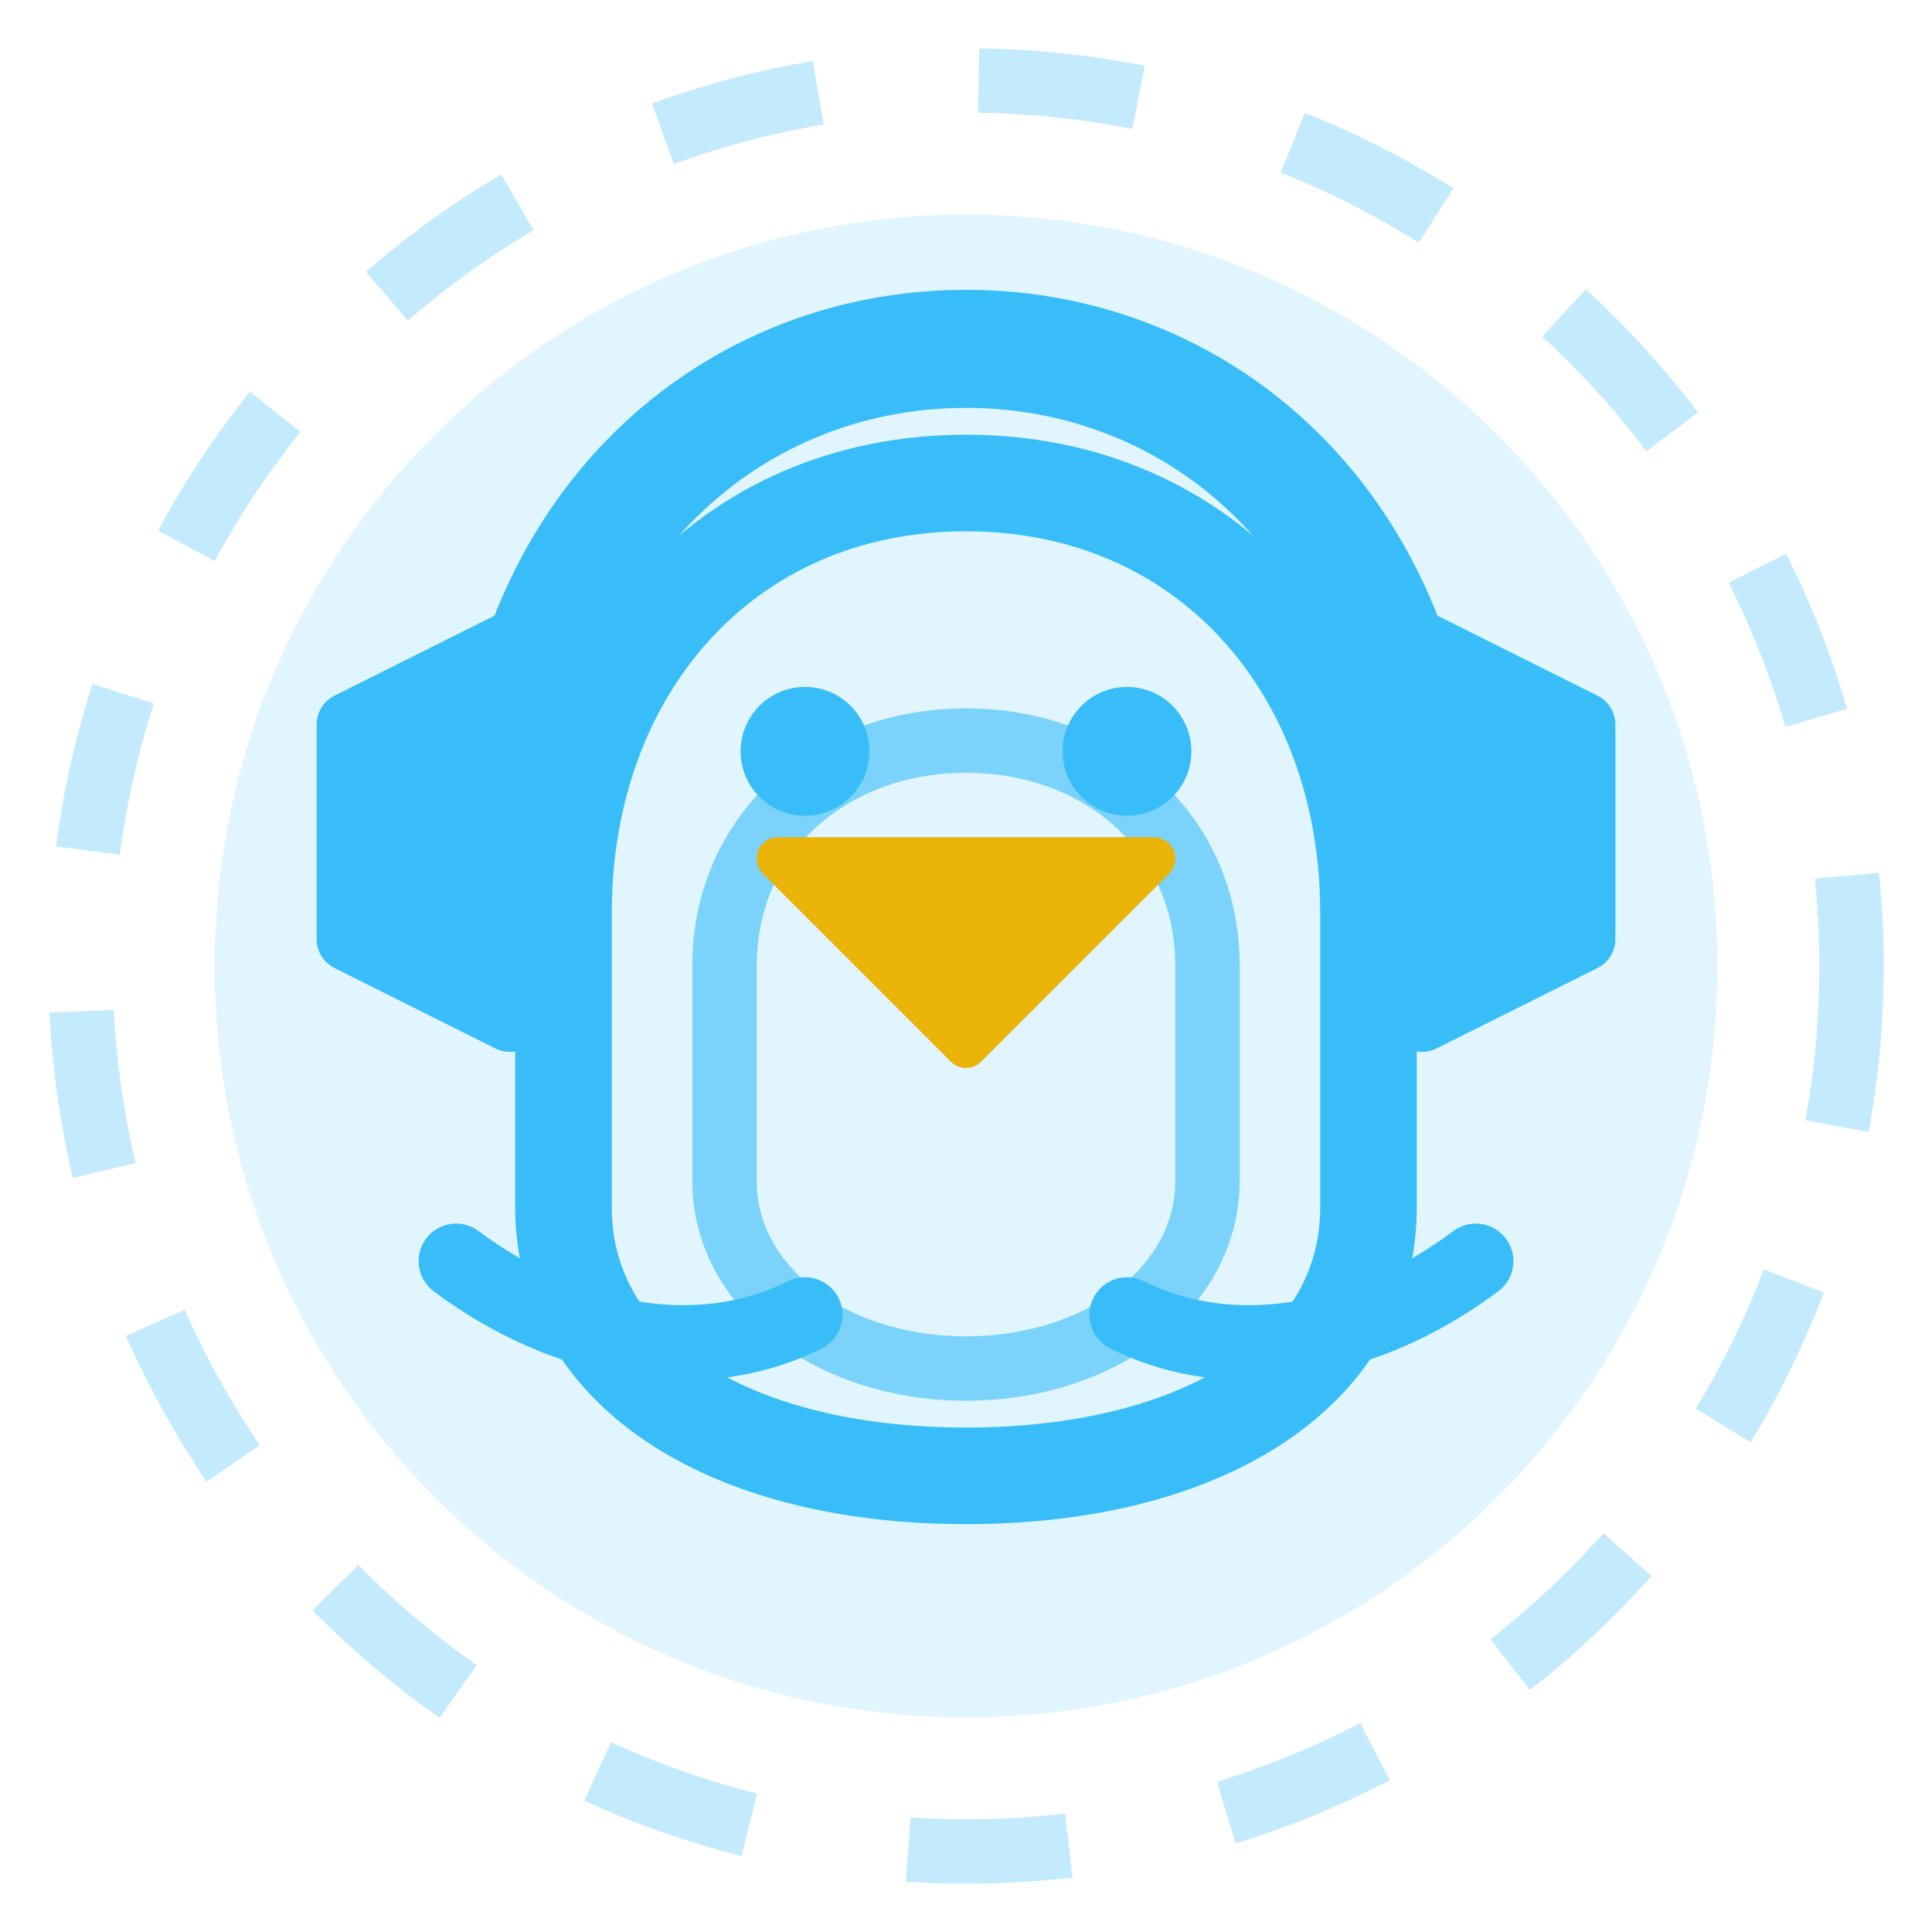
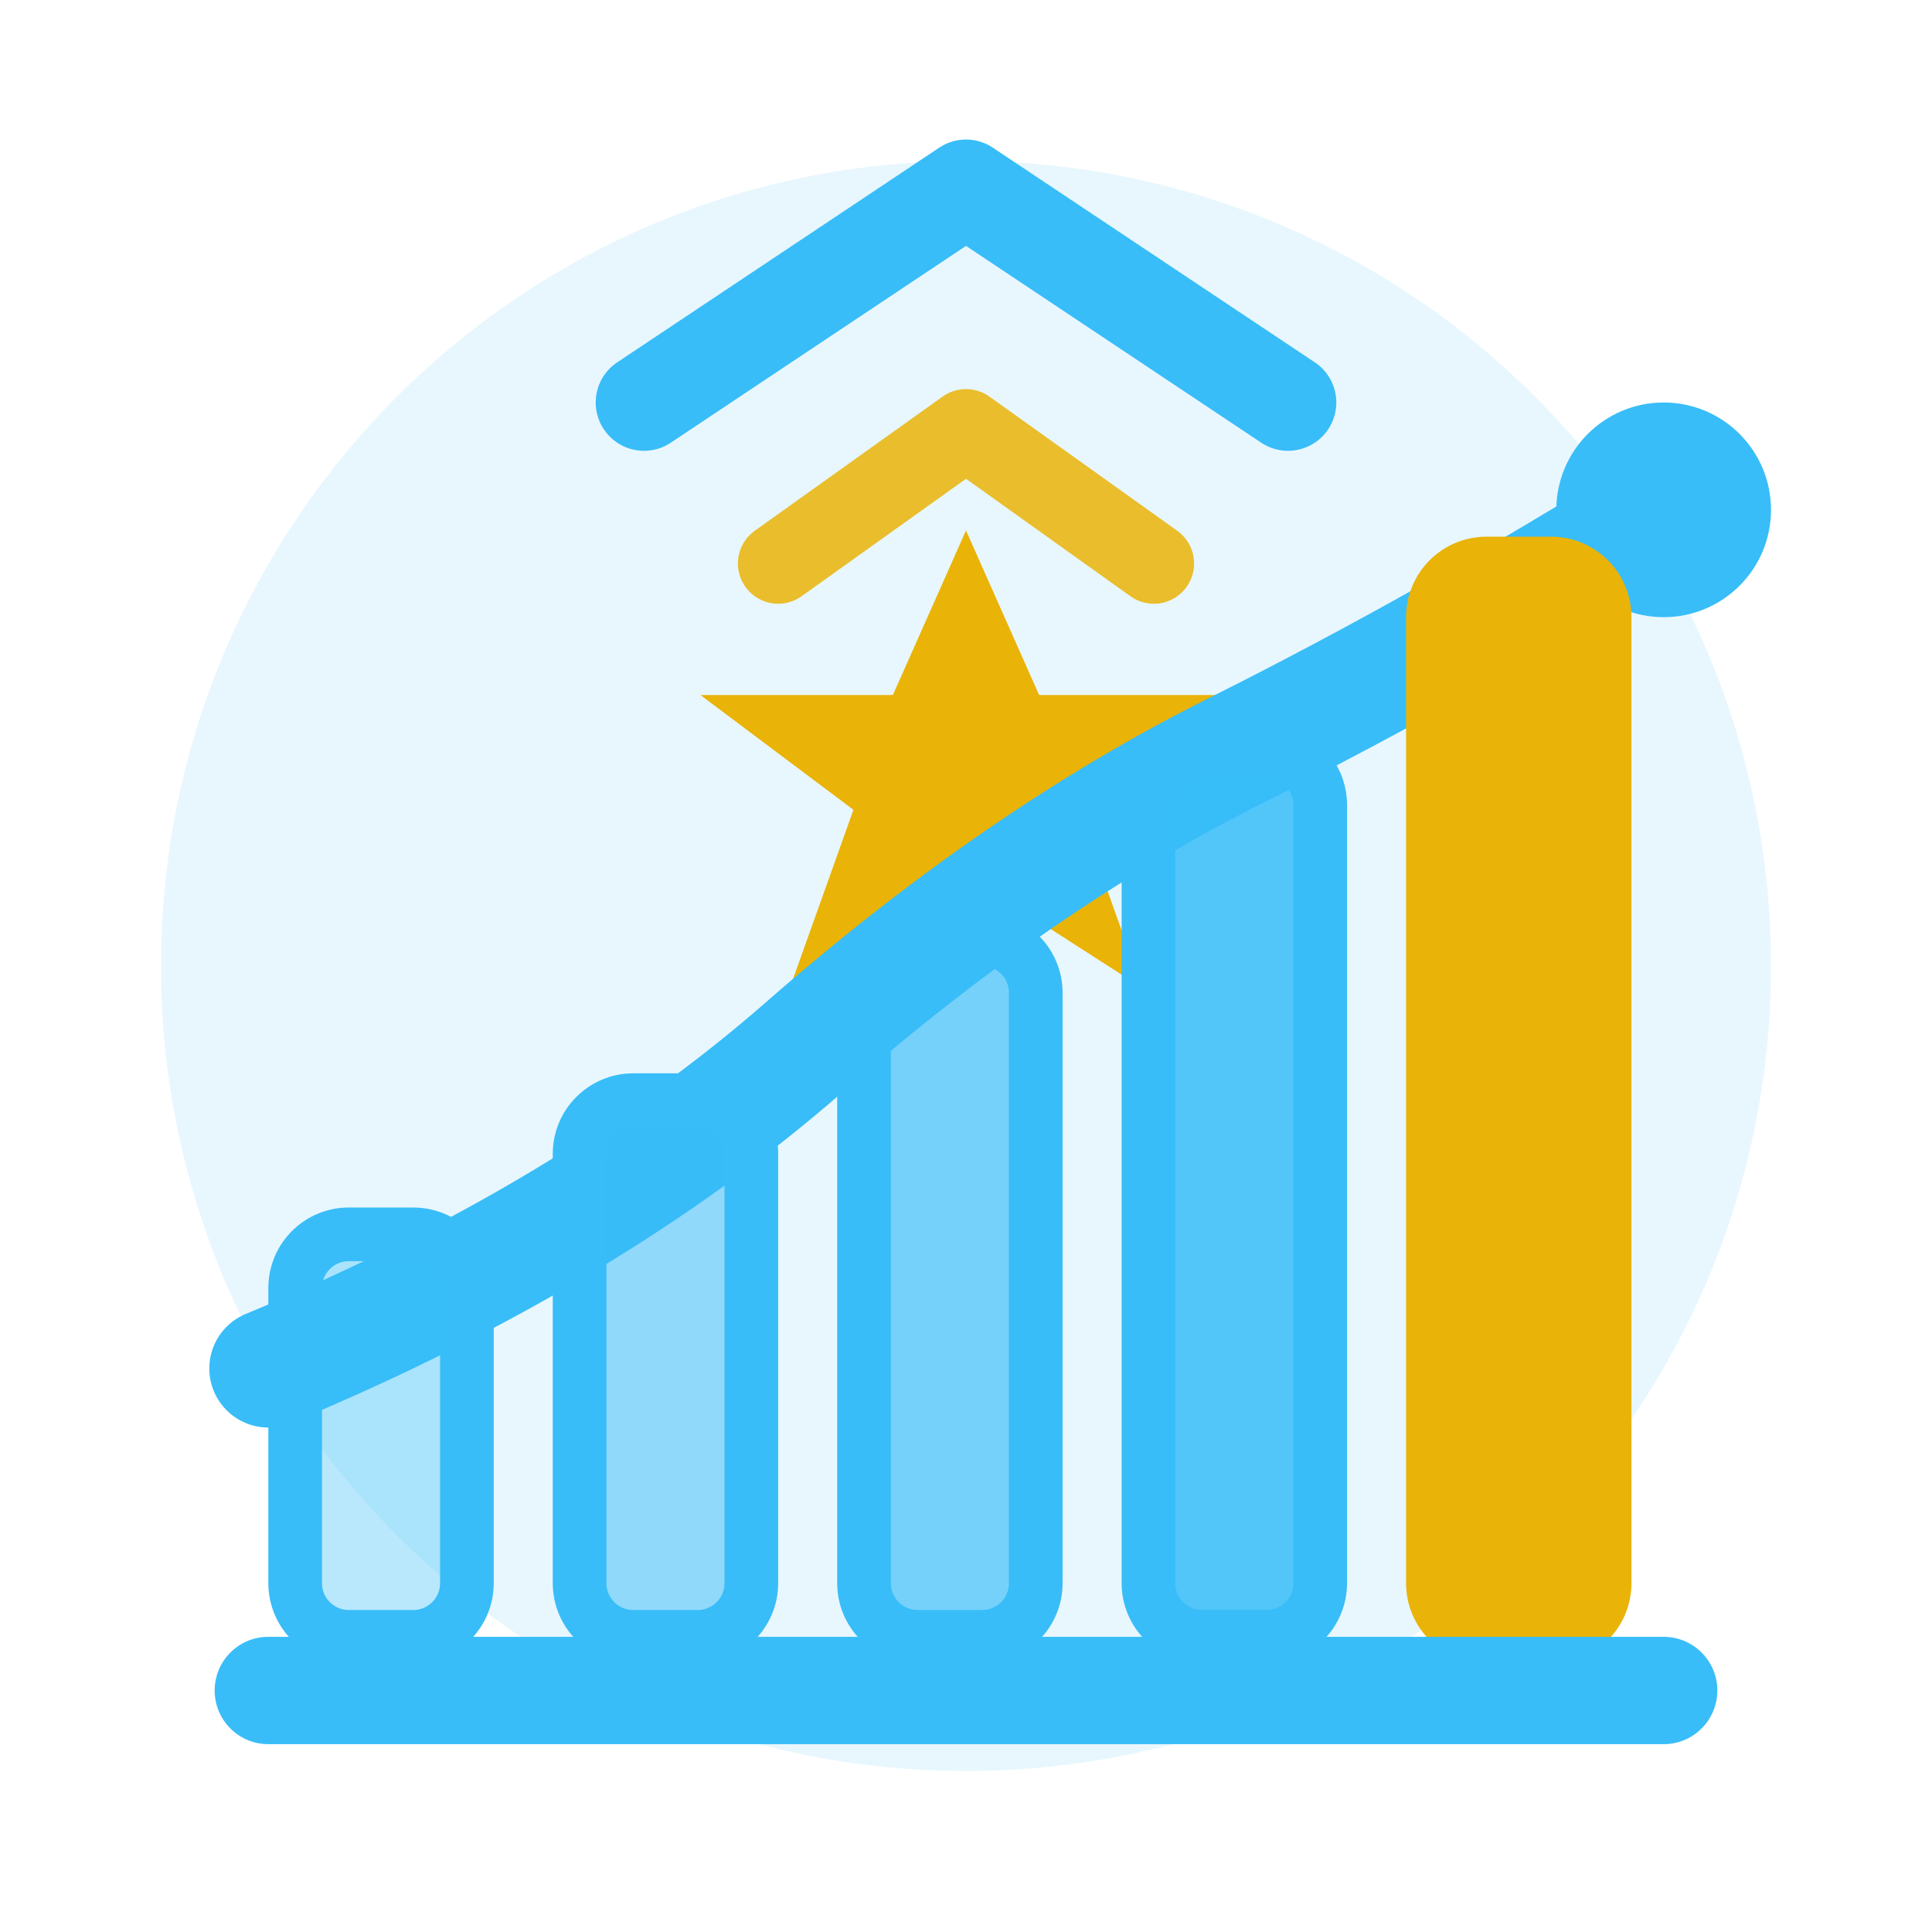
<svg xmlns="http://www.w3.org/2000/svg" width="36" height="36" viewBox="0 0 36 36" fill="none">
-   <circle cx="18" cy="18" r="16.5" stroke="#38bdf8" stroke-width="1.2" stroke-opacity="0.3" stroke-dasharray="3 3" />
-   <circle cx="18" cy="18" r="14" fill="#38bdf8" opacity="0.15" />
-   <path d="M 9.5 16 C 9.5 10 13.5 6.5 18 6.5 C 22.5 6.5 26.5 10 26.5 16" stroke="#38bdf8" stroke-width="2.2" stroke-linecap="round" />
-   <path d="M 6.5 13.5 L 9.5 12 L 9.5 19 L 6.5 17.5 Z" fill="#38bdf8" stroke="#38bdf8" stroke-width="1.2" stroke-linejoin="round" />
-   <path d="M 29.5 13.5 L 26.5 12 L 26.5 19 L 29.5 17.5 Z" fill="#38bdf8" stroke="#38bdf8" stroke-width="1.2" stroke-linejoin="round" />
-   <path d="M 18 9 C 13.5 9 10.5 12.5 10.5 17 V 22.5 C 10.5 25.5 13.5 27.5 18 27.5 C 22.5 27.5 25.5 25.5 25.5 22.5 V 17 C 25.5 12.5 22.5 9 18 9 Z" stroke="#38bdf8" stroke-width="1.8" stroke-linejoin="round" />
-   <path d="M 13.5 22 V 18 C 13.5 15.5 15.5 13.8 18 13.8 C 20.5 13.8 22.5 15.5 22.5 18 V 22 C 22.5 24 20.5 25.5 18 25.5 C 15.5 25.5 13.5 24 13.5 22 Z" stroke="#38bdf8" stroke-width="1.2" stroke-opacity="0.6" />
-   <path d="M 14.5 16 L 21.5 16 L 18 19.5 Z" fill="#eab308" stroke="#eab308" stroke-width="0.8" stroke-linejoin="round" />
-   <circle cx="15" cy="14" r="1.2" fill="#38bdf8" />
-   <circle cx="21" cy="14" r="1.2" fill="#38bdf8" />
-   <path d="M 8.5 23.5 C 10.5 25 13 25.5 15 24.5" stroke="#38bdf8" stroke-width="1.4" stroke-linecap="round" />
-   <path d="M 27.5 23.5 C 25.5 25 23 25.5 21 24.5" stroke="#38bdf8" stroke-width="1.4" stroke-linecap="round" />
+   <circle cx="18" cy="18" r="15" fill="#38bdf8" opacity="0.12" />
+   <path d="M 12 7.5 L 18 3.5 L 24 7.5" stroke="#38bdf8" stroke-width="1.8" stroke-linecap="round" stroke-linejoin="round" />
+   <path d="M 14.5 10.5 L 18 8 L 21.5 10.5" stroke="#eab308" stroke-width="1.5" stroke-linecap="round" stroke-linejoin="round" stroke-opacity="0.85" />
+   <path d="M 18 10.5 L 19.2 13.2 L 22.2 13.2 L 19.8 15 L 20.8 17.8 L 18 16 L 15.2 17.8 L 16.2 15 L 13.8 13.2 L 16.8 13.2 Z" fill="#eab308" stroke="#eab308" stroke-width="0.5" />
+   <path d="M 5 25.5 Q 11 23 15 19.5 T 23 14 T 31 9.5" stroke="#38bdf8" stroke-width="2.2" stroke-linecap="round" />
+   <circle cx="31" cy="9.5" r="2" fill="#38bdf8" />
+   <rect x="5.5" y="23" width="3.2" height="7.5" rx="1" fill="#38bdf8" fill-opacity="0.35" stroke="#38bdf8" stroke-width="1" />
+   <rect x="10.8" y="20.5" width="3.2" height="10" rx="1" fill="#38bdf8" fill-opacity="0.5" stroke="#38bdf8" stroke-width="1" />
+   <rect x="16.1" y="17.5" width="3.2" height="13" rx="1" fill="#38bdf8" fill-opacity="0.65" stroke="#38bdf8" stroke-width="1" />
+   <rect x="21.4" y="14" width="3.2" height="16.5" rx="1" fill="#38bdf8" fill-opacity="0.85" stroke="#38bdf8" stroke-width="1" />
+   <rect x="26.7" y="10.5" width="3.2" height="20" rx="1" fill="#eab308" stroke="#eab308" stroke-width="1" />
+   <rect x="4" y="30.5" width="28" height="2" rx="1" fill="#38bdf8" />
</svg>
